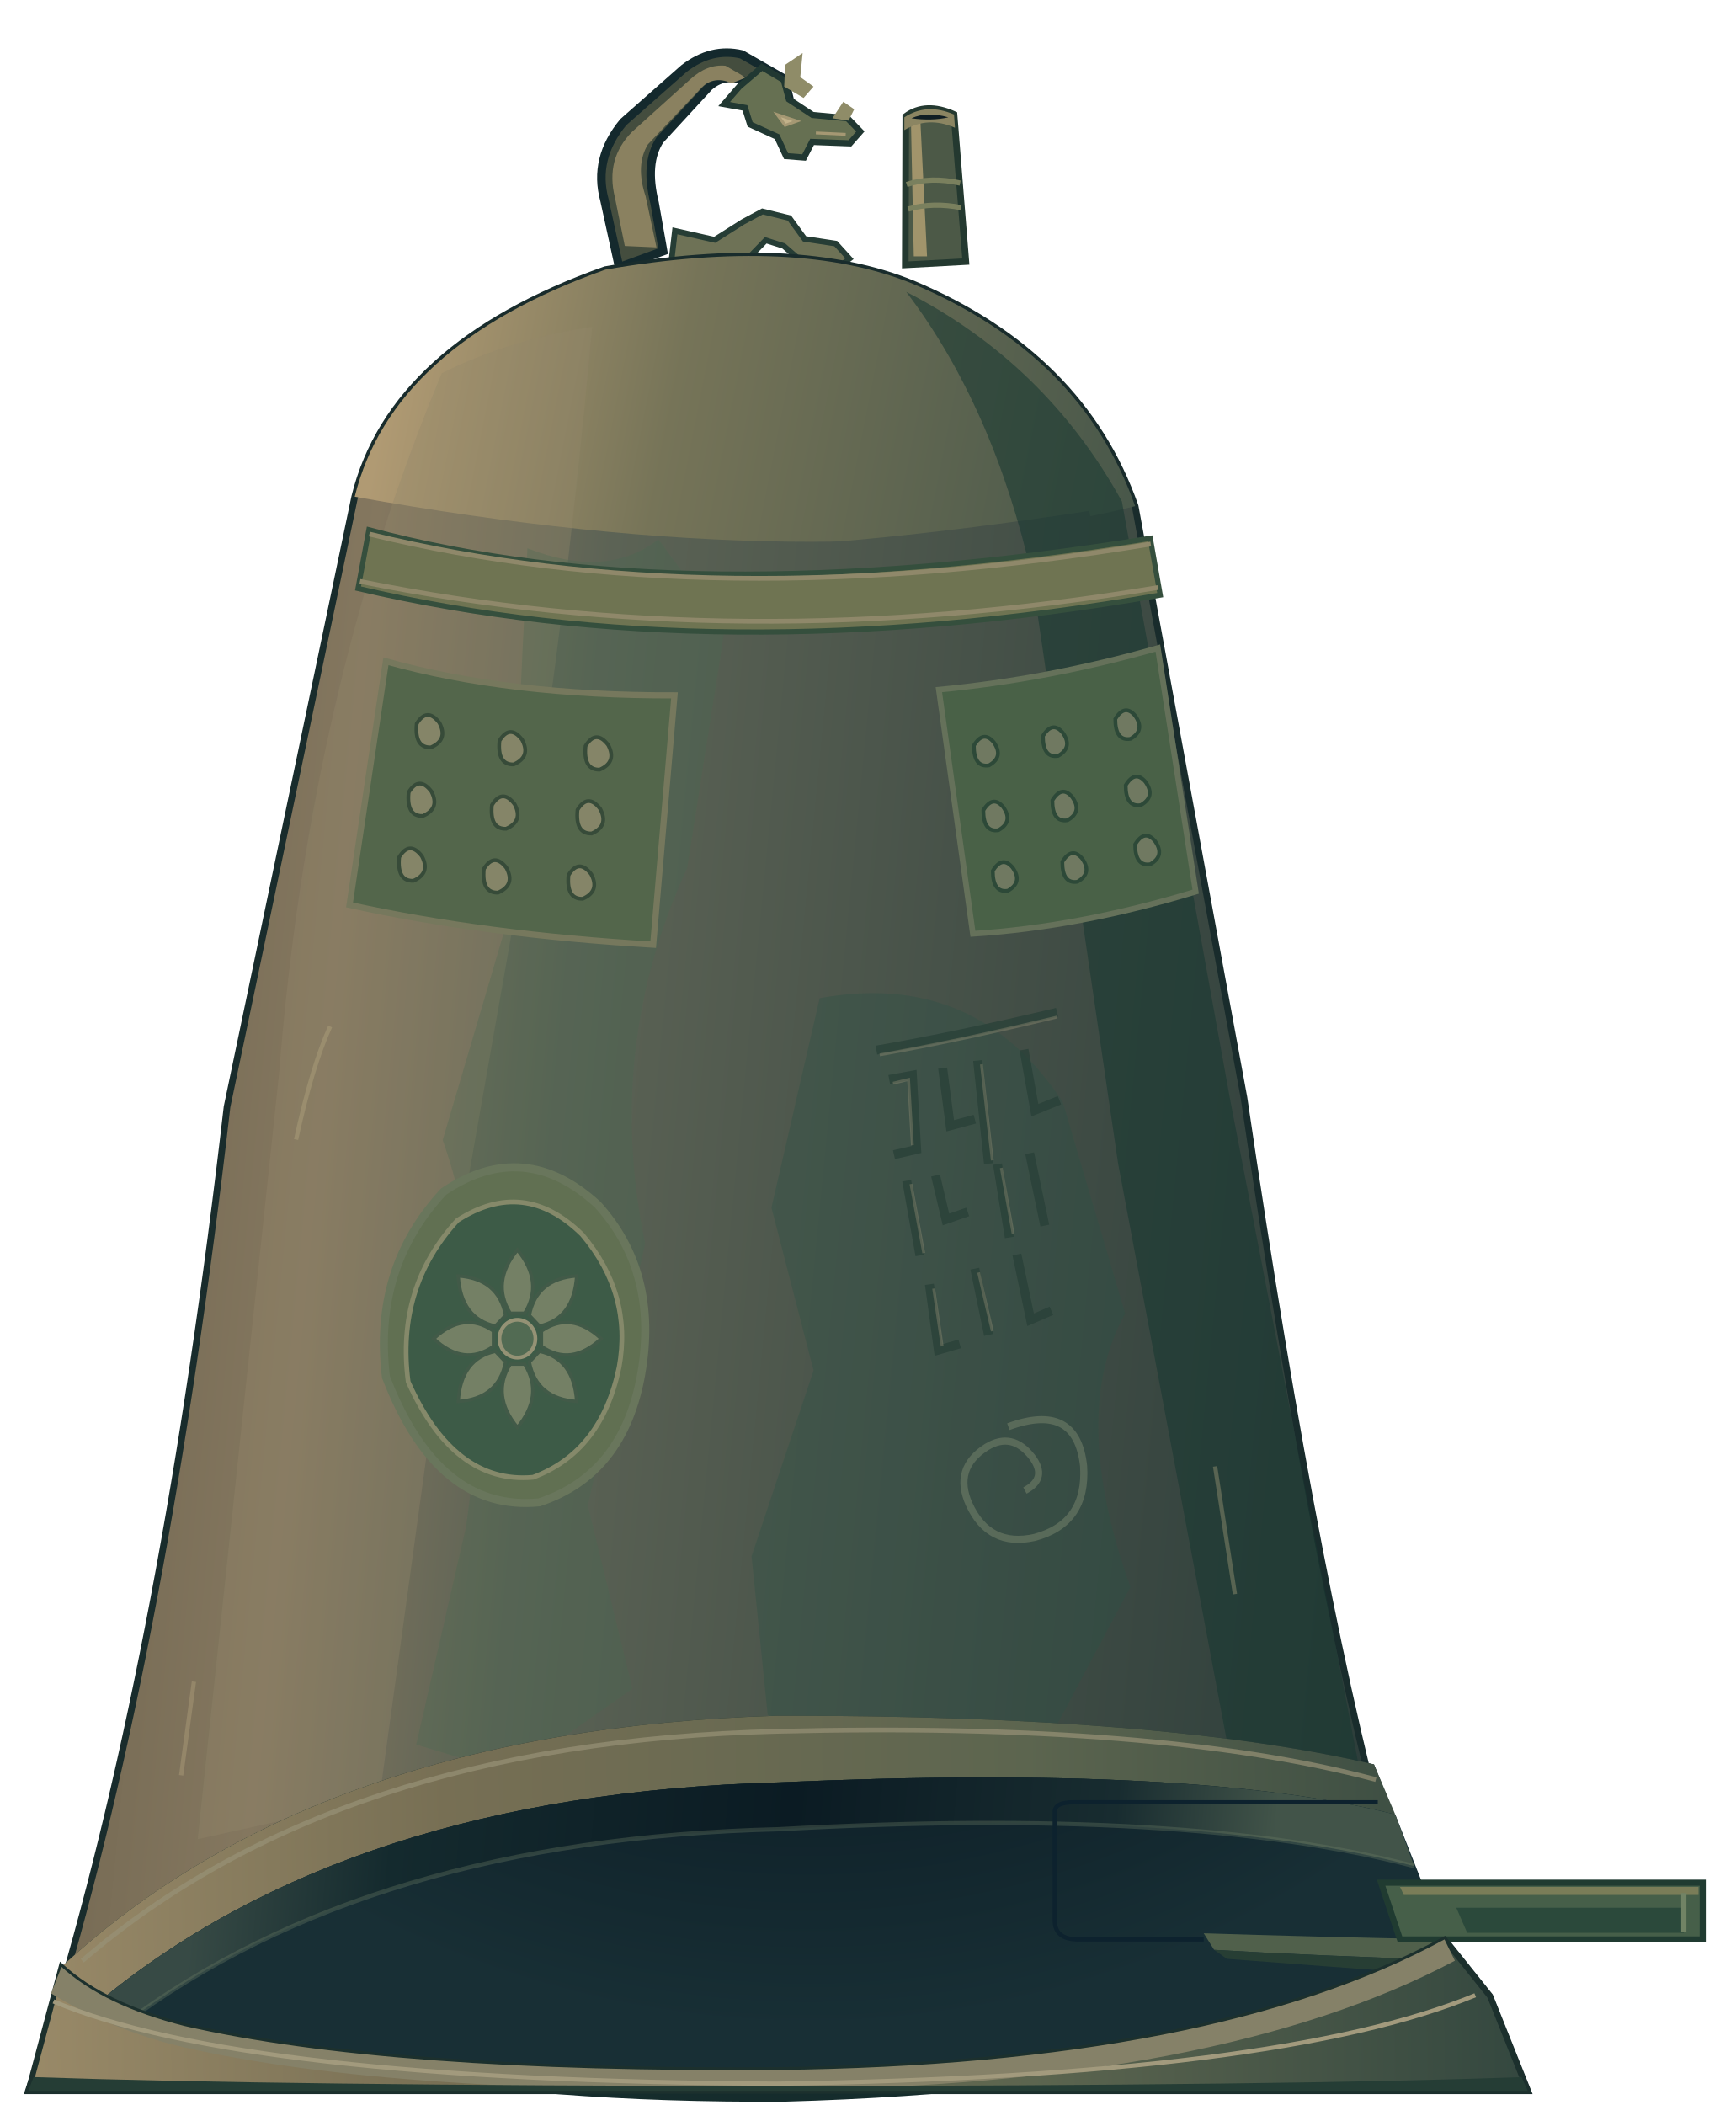
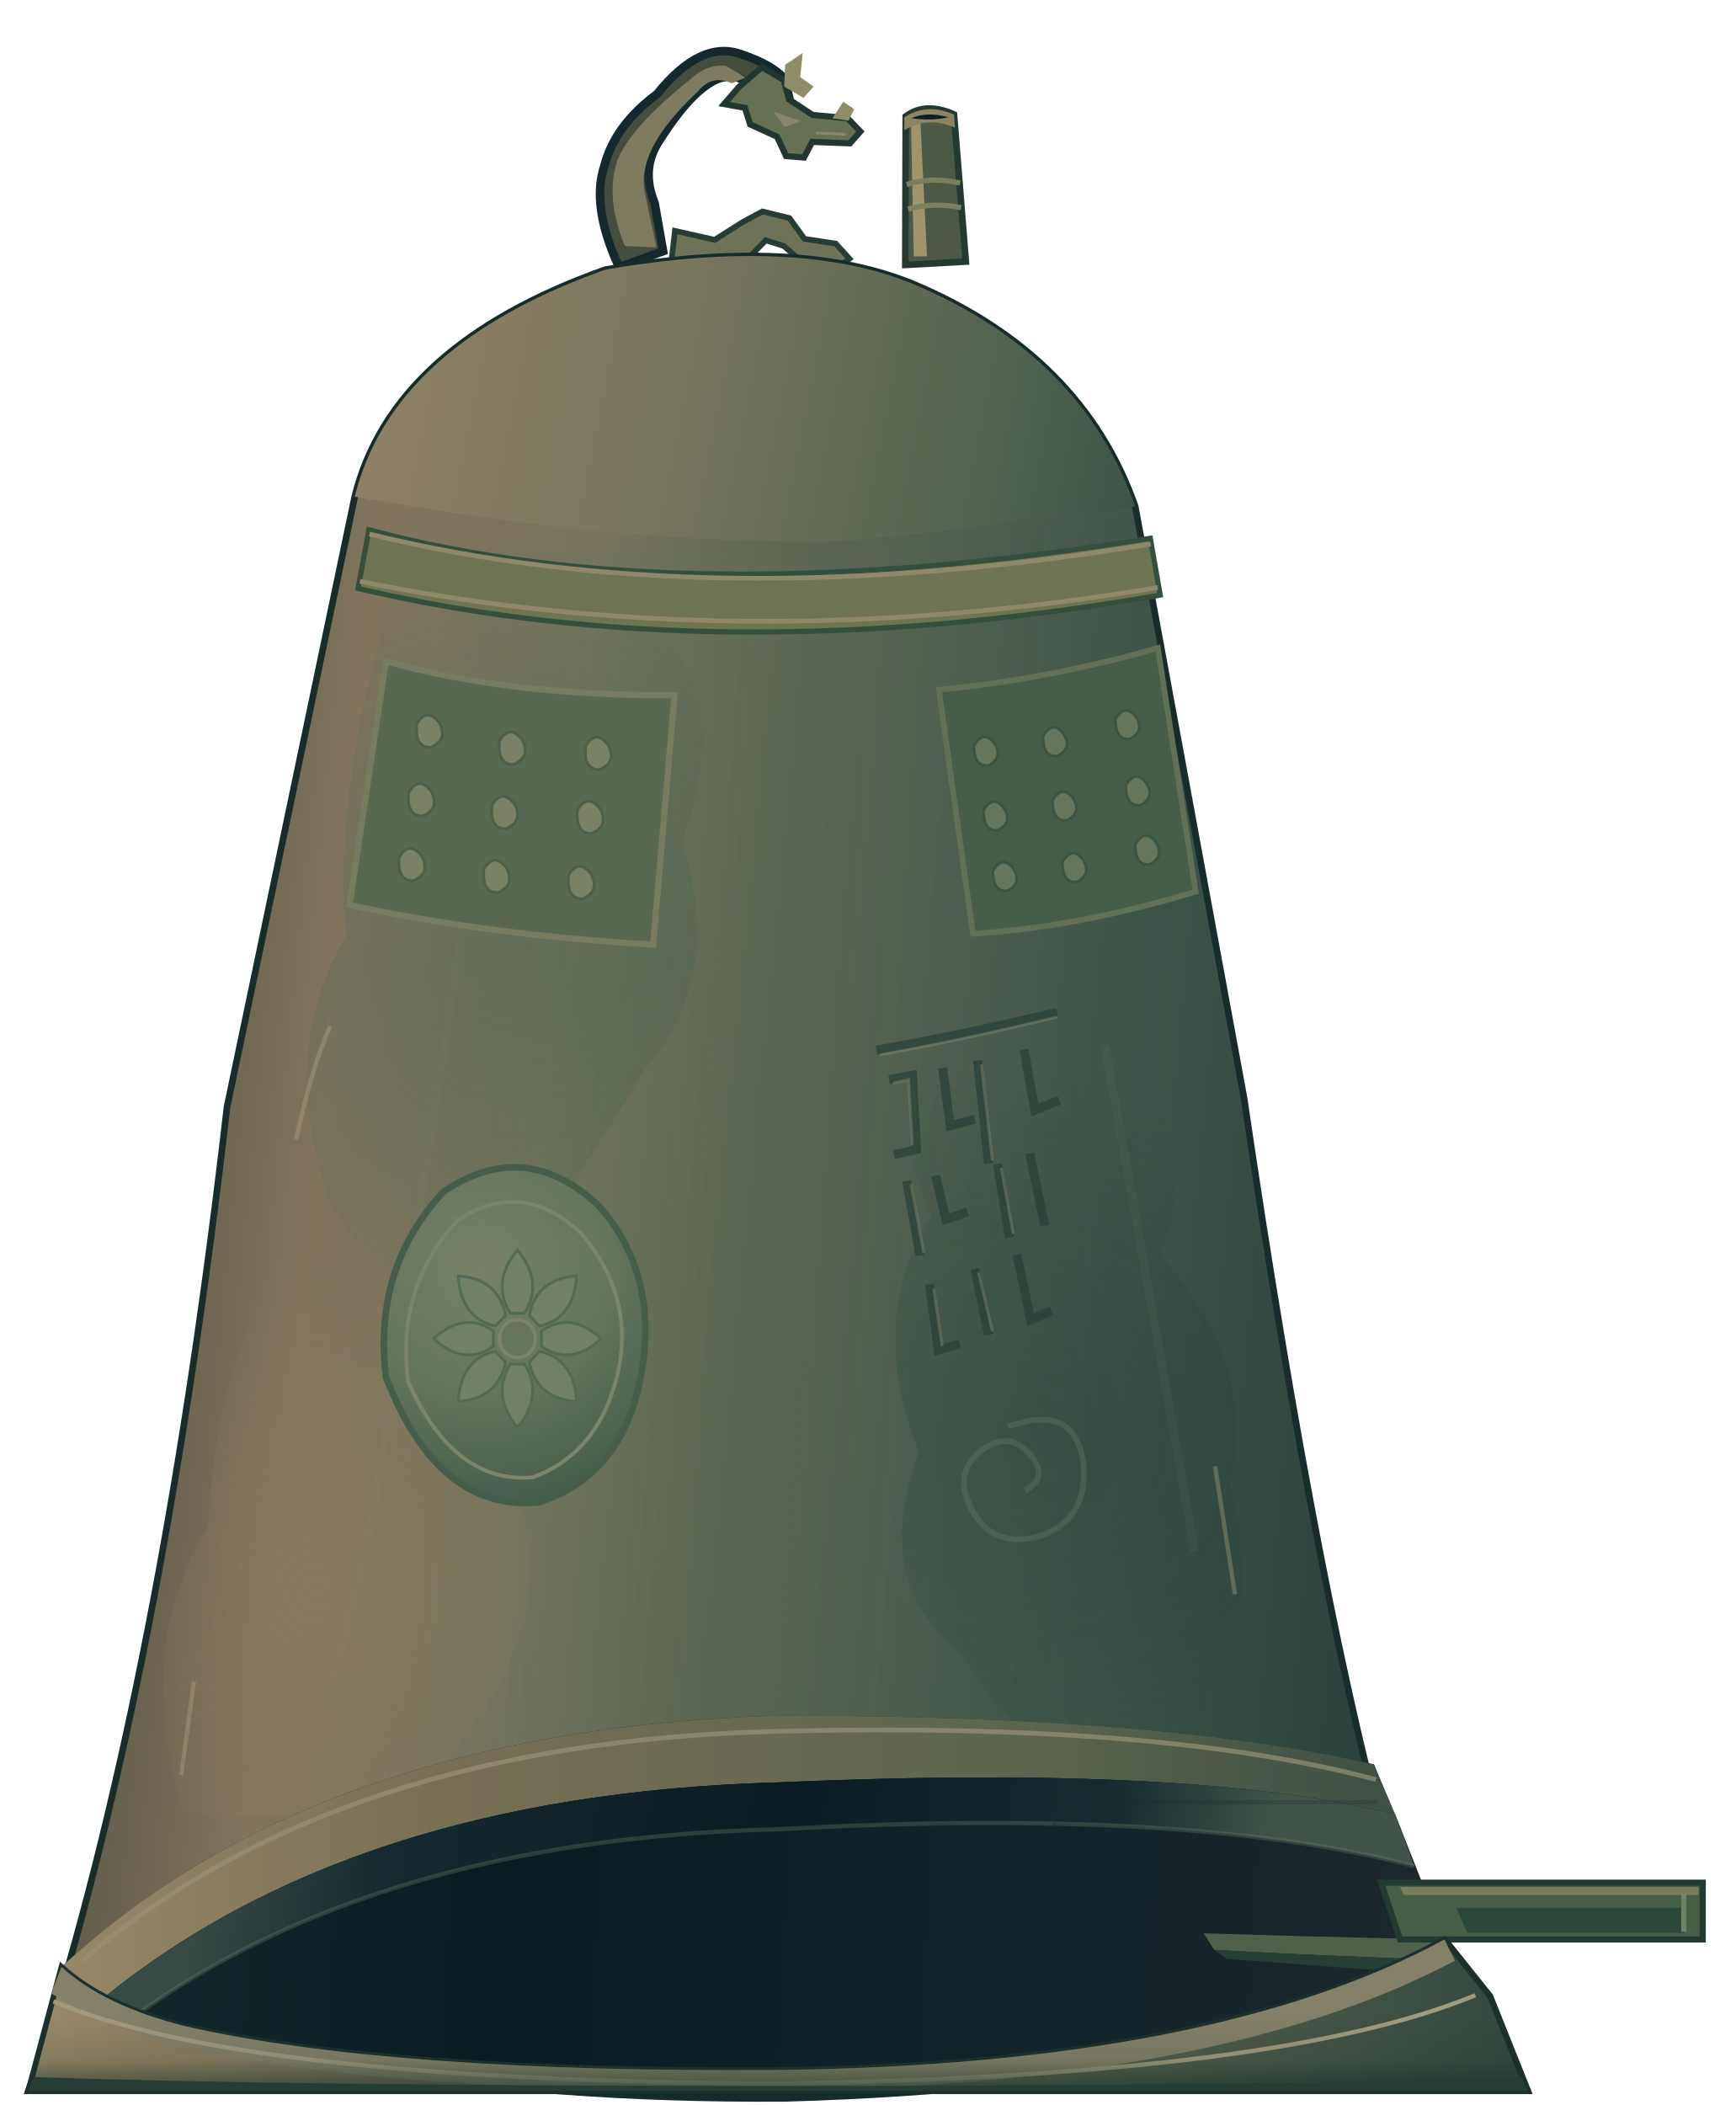
<svg xmlns="http://www.w3.org/2000/svg" viewBox="-1610 -4420 3670 4450">
  <defs>
    <linearGradient id="bronze" x1="-1510" y1="-1900" x2="1580" y2="-1600" gradientUnits="userSpaceOnUse">
-       <stop offset="0" stop-color="#716650" />
-       <stop offset="0.18" stop-color="#84775f" />
-       <stop offset="0.34" stop-color="#5c6355" />
-       <stop offset="0.65" stop-color="#424e46" />
-       <stop offset="1" stop-color="#283a38" />
+       <stop offset="0" stop-color="#514f41" />
+       <stop offset="0.18" stop-color="#81755c" />
+       <stop offset="0.33" stop-color="#77745b" />
+       <stop offset="0.48" stop-color="#5b6553" />
+       <stop offset="0.71" stop-color="#42564b" />
+       <stop offset="1" stop-color="#243b37" />
    </linearGradient>
    <linearGradient id="inner-wall" x1="-1070" y1="-1900" x2="1190" y2="-1700" gradientUnits="userSpaceOnUse">
      <stop offset="0" stop-color="#374a45" />
      <stop offset="0.18" stop-color="#142a2e" />
      <stop offset="0.55" stop-color="#0b1b23" />
      <stop offset="0.85" stop-color="#182c30" />
      <stop offset="1" stop-color="#425449" />
    </linearGradient>
-     <radialGradient id="inner-void" cx="100" cy="-2160" r="2030" gradientUnits="userSpaceOnUse">
-       <stop offset="0" stop-color="#080f17" />
-       <stop offset="0.62" stop-color="#0b1b24" />
-       <stop offset="1" stop-color="#182f35" />
-     </radialGradient>
+     <linearGradient id="inner-void" x1="-1320" y1="-410" x2="1400" y2="-270" gradientUnits="userSpaceOnUse">
+       <stop offset="0" stop-color="#11272a" />
+       <stop offset="0.28" stop-color="#0b1b22" />
+       <stop offset="0.58" stop-color="#102128" />
+       <stop offset="1" stop-color="#1b272c" />
+     </linearGradient>
    <linearGradient id="bell-lip" x1="-1600" y1="-50" x2="1640" y2="-100" gradientUnits="userSpaceOnUse">
      <stop offset="0" stop-color="#9b8b69" />
      <stop offset="0.29" stop-color="#776f54" />
      <stop offset="0.67" stop-color="#5c654f" />
      <stop offset="1" stop-color="#33473f" />
    </linearGradient>
    <linearGradient id="aged-crown" x1="-830" y1="-3390" x2="1000" y2="-3030" gradientUnits="userSpaceOnUse">
-       <stop offset="0" stop-color="#b09a73" />
-       <stop offset="0.32" stop-color="#767458" />
-       <stop offset="1" stop-color="#3c5046" />
+       <stop offset="0" stop-color="#8d8064" />
+       <stop offset="0.32" stop-color="#77765c" />
+       <stop offset="0.68" stop-color="#526351" />
+       <stop offset="1" stop-color="#304a41" />
    </linearGradient>
    <linearGradient id="cavity-floor-bounce" x1="0" y1="-810" x2="0" y2="40" gradientUnits="userSpaceOnUse">
      <stop offset="0" stop-color="#607b77" stop-opacity="0" />
      <stop offset="0.78" stop-color="#607b77" stop-opacity="0.09" />
      <stop offset="1" stop-color="#607b77" stop-opacity="0.03" />
    </linearGradient>
+     <radialGradient id="muted-strike-cast" cx="-590" cy="-1740" r="535" gradientUnits="userSpaceOnUse">
+       <stop offset="0" stop-color="#778168" />
+       <stop offset="0.52" stop-color="#64745d" />
+       <stop offset="1" stop-color="#415a49" />
+     </radialGradient>
+     <linearGradient id="thin-patina" x1="-760" y1="-2300" x2="730" y2="-2200" gradientUnits="userSpaceOnUse">
+       <stop offset="0" stop-color="#577663" stop-opacity="0" />
+       <stop offset="0.35" stop-color="#577663" stop-opacity="0.15" />
+       <stop offset="0.62" stop-color="#577663" stop-opacity="0.02" />
+       <stop offset="1" stop-color="#284c43" stop-opacity="0.1" />
+     </linearGradient>
+     <radialGradient id="aged-green-wash" cx="-510" cy="-2410" r="910" gradientUnits="userSpaceOnUse">
+       <stop offset="0" stop-color="#315c4d" stop-opacity="0.28" />
+       <stop offset="0.53" stop-color="#315c4d" stop-opacity="0.14" />
+       <stop offset="1" stop-color="#315c4d" stop-opacity="0" />
+     </radialGradient>
+     <radialGradient id="aged-dark-wash" cx="575" cy="-1390" r="760" gradientUnits="userSpaceOnUse">
+       <stop offset="0" stop-color="#183b33" stop-opacity="0.26" />
+       <stop offset="0.58" stop-color="#183b33" stop-opacity="0.14" />
+       <stop offset="1" stop-color="#183b33" stop-opacity="0" />
+     </radialGradient>
+     <radialGradient id="worn-bronze-wash" cx="-940" cy="-1050" r="690" gradientUnits="userSpaceOnUse">
+       <stop offset="0" stop-color="#ae9165" stop-opacity="0.18" />
+       <stop offset="0.56" stop-color="#ae9165" stop-opacity="0.08" />
+       <stop offset="1" stop-color="#ae9165" stop-opacity="0" />
+     </radialGradient>
+     <linearGradient id="lip-weight" x1="0" y1="-160" x2="0" y2="2" gradientUnits="userSpaceOnUse">
+       <stop offset="0" stop-color="#162e29" stop-opacity="0" />
+       <stop offset="0.58" stop-color="#162e29" stop-opacity="0.13" />
+       <stop offset="1" stop-color="#162e29" stop-opacity="0.65" />
+     </linearGradient>
  </defs>
  <g id="crown-yongnyu-and-sound-pipe" transform="matrix(1 0 0 1 0 -480)">
-     <path id="restrained-dragon-ring" d="M-301-3375L-332-3517Q-356-3605-292-3682L-164-3795Q-106-3840-42-3825L49-3773L62-3719L7-3711L-22-3762Q-72-3791-111-3757L-215-3644Q-247-3595-226-3511L-208-3409Z" fill="#444d3e" stroke="#14292d" stroke-width="18" />
-     <path id="dragon-moon-facing-ridge" d="M-289-3420L-310-3523Q-330-3604-274-3661L-151-3772Q-115-3805-76-3801L-33-3776L-63-3764Q-105-3783-134-3747L-240-3635Q-267-3591-245-3525L-222-3417Z" fill="#8a8160" />
+     <path id="restrained-dragon-ring" d="M-301-3375Q-361-3505-332-3590Q-310-3675-221-3741Q-128-3857-42-3825Q23-3803 49-3773L62-3719L7-3711Q-25-3792-87-3775Q-144-3756-215-3644Q-256-3584-226-3511L-208-3409Z" fill="#444d3e" stroke="#14292d" stroke-width="18" />
+     <path id="dragon-moon-facing-ridge" d="M-289-3420Q-331-3523-305-3600Q-278-3670-151-3772Q-115-3805-76-3801L-33-3776L-63-3764Q-105-3783-134-3747Q-271-3620-245-3525L-222-3417Z" fill="#7f7b5e" />
    <path id="dragon-head-and-horn" d="M-47-3757L1-3798L47-3771L58-3730L108-3697L182-3690L209-3662L187-3637L107-3640L90-3607L52-3610L33-3651L-24-3677L-35-3712L-79-3720Z" fill="#667052" stroke="#213832" stroke-width="13" />
    <path d="M48-3757L50-3803L87-3828L82-3777L110-3757L89-3733 M150-3690L173-3725L196-3709L184-3685" fill="#8f8c68" />
-     <path d="M33-3698L75-3684L50-3675Z M115-3659L178-3656" fill="#c2b28a" stroke="#a59873" stroke-width="6" />
+     <path d="M33-3698L75-3684L50-3675Z M115-3659L178-3656" fill="#89866a" stroke="#89866a" stroke-width="6" />
    <path id="dragon-claw-foot" d="M-183-3452L-99-3433L-39-3471L2-3493L59-3479L91-3435L157-3425L186-3393L153-3367L84-3388L47-3420L9-3432L-29-3393L-127-3376L-190-3392Z" fill="#6e7256" stroke="#263d35" stroke-width="12" />
    <path id="sound-pipe" d="M304-3380L305-3694Q347-3725 407-3698L432-3387Z" fill="#4c5947" stroke="#243930" stroke-width="14" />
    <path d="M316-3683L336-3683L350-3398L322-3398Z" fill="#a1946b" />
    <path d="M302-3692Q349-3723 407-3698L409-3670Q352-3695 302-3665Z" fill="#8b8562" />
    <path d="M317-3690Q350-3705 395-3692Q360-3684 317-3690Z" fill="#101e23" />
    <path d="M307-3550Q358-3567 420-3553M310-3498Q363-3513 422-3501" fill="none" stroke="#7a805e" stroke-width="11" />
  </g>
  <g id="unbroken-round-bronze-body">
    <path id="complete-cast-body" d="M-860-3370Q-781-3690-330-3850Q75-3920 320-3820Q677-3670 790-3350L1020-2100Q1180-1010 1340-450L1540-200L1620 0H-1550L-1490-180Q-1260-950-1130-2080Z" fill="url(#bronze)" stroke="#192c2c" stroke-width="14" />
    <path id="round-shoulder-moon-plane" d="M-860-3370Q-781-3690-330-3850Q75-3920 320-3820Q677-3670 790-3350Q146-3190-860-3370Z" fill="url(#aged-crown)" />
    <path id="broad-front-bronze-volume" d="M-859-3336Q-383-3175 693-3340L943-1915L1205-512Q228-210-1213-516L-1063-2133Z" fill="url(#bronze)" />
-     <path id="left-broad-lit-plane" d="M-676-3631Q-529-3704-358-3729Q-405-3215-466-2800L-655-1730L-808-617L-1192-532L-1020-2150Q-956-2961-676-3631Z" fill="#92866a" opacity="0.34" />
-     <path id="right-unbroken-shadow-plane" d="M306-3803Q601-3652 762-3360L990-2100L1310-443L1525-215L1586-49L1122-46L1029-500L754-1960L572-3201Q490-3561 306-3803Z" fill="#183731" opacity="0.56" />
-     <path id="old-cast-patina-wash" d="M-495-3261Q-327-3195-218-3280L-78-3090L-157-2585Q-332-2206-246-1791L-367-1237L-273-850L-528-671L-730-732L-625-1191Q-555-1670-674-2010L-531-2495Z" fill="#476950" opacity="0.30" />
-     <path id="broad-lower-patina" d="M123-2310Q454-2370 637-2090L769-1643Q650-1430 780-1065L601-729L313-556L13-795L-21-1130L110-1523L21-1867Z" fill="#2c5144" opacity="0.35" />
+     <path id="broad-soft-patina" d="M-850-3310Q-360-3180 790-3340L1260-600Q350-365-1240-510L-1060-2200Z" fill="url(#thin-patina)" />
+     <path id="restrained-casting-flow" d="M-574-2860Q-655-2300-785-1460Q-833-1090-932-788M726-2210Q811-1740 916-1140" fill="none" stroke="#829078" stroke-width="18" opacity="0.09" />
+     <g id="broad-aged-casting-washes">
+       <path d="M-787-3140Q-448-3290-201-3070Q-69-2920-168-2640Q-77-2350-247-2160Q-333-2010-555-1685Q-740-1601-915-1880Q-1022-2200-879-2440Q-906-2740-787-3140Z" fill="url(#aged-green-wash)" />
+       <path d="M367-2230Q617-2390 773-2200Q935-1970 841-1770Q1052-1530 990-1280Q1088-943 831-676Q575-659 420-926Q230-1080 333-1350Q220-1630 360-1850Q262-2040 367-2230Z" fill="url(#aged-dark-wash)" />
+       <path d="M-988-1800Q-737-1910-659-1600Q-695-1370-503-1220Q-444-953-665-702Q-854-550-1222-589Q-1330-933-1170-1190Q-1153-1555-988-1800Z" fill="url(#worn-bronze-wash)" />
+     </g>
    <path id="continuous-upper-cast-band" d="M-830-3300Q-167-3122 822-3282L843-3162Q-97-2999-853-3176Z" fill="#6f7452" stroke="#354f3d" stroke-width="11" />
    <path d="M-829-3291Q-111-3115 823-3270M-849-3191Q-52-3029 838-3178" fill="none" stroke="#8f886a" stroke-width="10" />
  </g>
  <g id="broad-korean-cast-reliefs">
-     <path id="west-nine-boss-panel" d="M-794-3022Q-534-2949-184-2950L-229-2423Q-584-2444-871-2507Z" fill="#53664b" stroke="#76785d" stroke-width="13" />
-     <path id="east-nine-boss-panel" d="M375-2962Q606-2984 838-3050L918-2535Q671-2460 447-2446Z" fill="#496147" stroke="#65715a" stroke-width="12" />
-     <path id="nine-bosses-west" d="M-729-2890q22-36 48-2q19 36-18 52q-35 1-30-50Z M-554-2854q22-36 48-2q19 36-18 52q-35 1-30-50Z M-372-2843q22-36 48-2q19 36-18 52q-35 1-30-50Z M-746-2745q22-36 48-2q19 36-18 52q-35 1-30-50Z M-570-2718q22-36 48-2q19 36-18 52q-35 1-30-50Z M-389-2708q22-36 48-2q19 36-18 52q-35 1-30-50Z M-766-2608q22-36 48-2q19 36-18 52q-35 1-30-50Z M-587-2583q22-36 48-2q19 36-18 52q-35 1-30-50Z M-408-2570q22-36 48-2q19 36-18 52q-35 1-30-50Z" fill="#858568" stroke="#374b39" stroke-width="8" />
-     <path id="nine-bosses-east" d="M449-2844q20-33 42-7q22 31-10 49q-32 5-32-42Z M595-2864q20-33 42-7q22 31-10 49q-32 5-32-42Z M748-2900q20-33 42-7q22 31-10 49q-32 5-32-42Z M469-2707q20-33 42-7q22 31-10 49q-32 5-32-42Z M615-2728q20-33 42-7q22 31-10 49q-32 5-32-42Z M770-2760q20-33 42-7q22 31-10 49q-32 5-32-42Z M489-2579q20-33 42-7q22 31-10 49q-32 5-32-42Z M636-2598q20-33 42-7q22 31-10 49q-32 5-32-42Z M790-2635q20-33 42-7q22 31-10 49q-32 5-32-42Z" fill="#707961" stroke="#2d4938" stroke-width="8" />
-     <path id="single-large-lotus-strike" d="M-794-1509Q-822-1740-672-1901Q-501-2016-346-1873Q-217-1730-254-1517Q-291-1303-470-1244Q-684-1223-794-1509Z" fill="#617052" stroke="#69765c" stroke-width="17" />
-     <path d="M-747-1499Q-773-1698-643-1840Q-502-1931-379-1810Q-273-1684-301-1530Q-338-1351-483-1297Q-650-1282-747-1499Z" fill="#3d5b47" stroke="#85896a" stroke-width="10" />
-     <path id="eight-petal-lotus" d="M-531.2 -1643.8Q-571.9 -1709.7 -516.0 -1777.6Q-460.1 -1709.7 -500.8 -1643.8Z M-490.8 -1639.4Q-475.7 -1716.6 -390.8 -1722.7Q-396.6 -1632.7 -469.4 -1616.7Z M-465.2 -1606.1Q-403.1 -1649.3 -339.0 -1590.0Q-403.1 -1530.7 -465.2 -1573.9Z M-469.4 -1563.3Q-396.6 -1547.3 -390.8 -1457.3Q-475.7 -1463.4 -490.8 -1540.6Z M-500.8 -1536.2Q-460.1 -1470.3 -516.0 -1402.4Q-571.9 -1470.3 -531.2 -1536.2Z M-541.2 -1540.6Q-556.3 -1463.4 -641.2 -1457.3Q-635.4 -1547.3 -562.6 -1563.3Z M-566.8 -1573.9Q-628.9 -1530.7 -693.0 -1590.0Q-628.9 -1649.3 -566.8 -1606.1Z M-562.6 -1616.7Q-635.4 -1632.7 -641.2 -1722.7Q-556.3 -1716.6 -541.2 -1639.4Z" fill="#748065" stroke="#425a48" stroke-width="7" />
-     <path d="M-554-1590a38 40 0 1 0 76 0a38 40 0 1 0-76 0Z" fill="#526b53" stroke="#949275" stroke-width="8" />
+     <path id="west-nine-boss-panel" d="M-794-3022Q-534-2949-184-2950L-229-2423Q-584-2444-871-2507Z" fill="#596951" stroke="#777b60" stroke-width="13" />
+     <path id="east-nine-boss-panel" d="M375-2962Q606-2984 838-3050L918-2535Q671-2460 447-2446Z" fill="#465e49" stroke="#627057" stroke-width="12" />
+     <path id="nine-bosses-west" d="M-729-2890q22-36 48-2q19 36-18 52q-35 1-30-50Z M-554-2854q22-36 48-2q19 36-18 52q-35 1-30-50Z M-372-2843q22-36 48-2q19 36-18 52q-35 1-30-50Z M-746-2745q22-36 48-2q19 36-18 52q-35 1-30-50Z M-570-2718q22-36 48-2q19 36-18 52q-35 1-30-50Z M-389-2708q22-36 48-2q19 36-18 52q-35 1-30-50Z M-766-2608q22-36 48-2q19 36-18 52q-35 1-30-50Z M-587-2583q22-36 48-2q19 36-18 52q-35 1-30-50Z M-408-2570q22-36 48-2q19 36-18 52q-35 1-30-50Z" fill="#7b8165" stroke="#4b6049" stroke-width="6" />
+     <path id="nine-bosses-east" d="M449-2844q20-33 42-7q22 31-10 49q-32 5-32-42Z M595-2864q20-33 42-7q22 31-10 49q-32 5-32-42Z M748-2900q20-33 42-7q22 31-10 49q-32 5-32-42Z M469-2707q20-33 42-7q22 31-10 49q-32 5-32-42Z M615-2728q20-33 42-7q22 31-10 49q-32 5-32-42Z M770-2760q20-33 42-7q22 31-10 49q-32 5-32-42Z M489-2579q20-33 42-7q22 31-10 49q-32 5-32-42Z M636-2598q20-33 42-7q22 31-10 49q-32 5-32-42Z M790-2635q20-33 42-7q22 31-10 49q-32 5-32-42Z" fill="#65765c" stroke="#3c5543" stroke-width="6" />
+     <path id="single-large-lotus-strike" d="M-794-1509Q-822-1740-672-1901Q-501-2016-346-1873Q-217-1730-254-1517Q-291-1303-470-1244Q-684-1223-794-1509Z" fill="url(#muted-strike-cast)" stroke="#475d4c" stroke-width="14" />
+     <path d="M-747-1499Q-773-1698-643-1840Q-502-1931-379-1810Q-273-1684-301-1530Q-338-1351-483-1297Q-650-1282-747-1499Z" fill="url(#muted-strike-cast)" stroke="#7c8469" stroke-width="8" />
+     <path id="eight-petal-lotus" d="M-531.2 -1643.8Q-571.9 -1709.7 -516.0 -1777.6Q-460.1 -1709.7 -500.8 -1643.8Z M-490.8 -1639.4Q-475.7 -1716.6 -390.8 -1722.7Q-396.6 -1632.7 -469.4 -1616.7Z M-465.2 -1606.1Q-403.1 -1649.3 -339.0 -1590.0Q-403.1 -1530.7 -465.2 -1573.9Z M-469.4 -1563.3Q-396.6 -1547.3 -390.8 -1457.3Q-475.7 -1463.4 -490.8 -1540.6Z M-500.8 -1536.2Q-460.1 -1470.3 -516.0 -1402.4Q-571.9 -1470.3 -531.2 -1536.2Z M-541.2 -1540.6Q-556.3 -1463.4 -641.2 -1457.3Q-635.4 -1547.3 -562.6 -1563.3Z M-566.8 -1573.9Q-628.9 -1530.7 -693.0 -1590.0Q-628.9 -1649.3 -566.8 -1606.1Z M-562.6 -1616.7Q-635.4 -1632.7 -641.2 -1722.7Q-556.3 -1716.6 -541.2 -1639.4Z" fill="#738069" stroke="#536b55" stroke-width="6" />
+     <path d="M-554-1590a38 40 0 1 0 76 0a38 40 0 1 0-76 0Z" fill="#66765c" stroke="#7d8569" stroke-width="7" />
    <g id="worn-unreadable-votive-inscription">
      <path d="M243-2200Q415-2230 625-2280M270-2138L319-2147L328-1990L280-1979M383-2162L399-2040L451-2054M457-2178L480-1960M555-2201L578-2073L630-2094M307-1924L335-1766M368-1935L390-1842L436-1858M499-1959L524-1804M567-1982L599-1829M355-1705L374-1566L419-1579M451-1738L480-1598M540-1768L569-1630L613-1649" fill="none" stroke="#273e36" stroke-width="19" opacity="0.7" />
      <path d="M250-2190Q418-2220 625-2270M278-2130L311-2138L319-1999M465-2170L488-1967M316-1917L343-1771M507-1951L532-1812M364-1696L382-1574M459-1730L488-1606" fill="none" stroke="#959075" stroke-width="6" opacity="0.38" />
-       <path id="unclosed-spiral-seal" d="M522-1404Q666-1457 681-1321Q689-1200 578-1170Q481-1148 439-1240Q405-1316 476-1361Q530-1394 572-1340Q606-1295 557-1269" fill="none" stroke="#738069" stroke-width="15" opacity="0.56" />
+       <path id="unclosed-spiral-seal" d="M522-1404Q666-1457 681-1321Q689-1200 578-1170Q481-1148 439-1240Q405-1316 476-1361Q530-1394 572-1340Q606-1295 557-1269" fill="none" stroke="#687763" stroke-width="12" opacity="0.38" />
    </g>
    <path id="three-aged-bronze-catches" d="M-984-2011Q-950-2167-912-2250M959-1320L1001-1050M-1200-865L-1227-667" fill="none" stroke="#b9ad83" stroke-width="9" opacity="0.35" />
  </g>
  <g id="underside-view-hollow-interior">
    <path id="one-deep-elliptical-mouth" d="M-1480-262Q-940-764 35-793Q850-794 1295-690L1444-320Q1109-7 48 23Q-967 29-1480-262Z" fill="#152c2c" />
    <path id="mouth-cast-thickness" d="M-1480-262Q-940-764 35-793Q850-794 1295-690L1340-584Q922-691 35-652Q-874-627-1406-184Z" fill="url(#bell-lip)" />
    <path d="M-1436-275Q-899-737 34-760Q842-780 1299-658" fill="none" stroke="#979176" stroke-width="10" opacity="0.7" />
    <path id="inner-cavern-under-bell" d="M-1406-184Q-874-627 35-652Q922-691 1340-584L1444-320Q1033-51 49-24Q-836-19-1406-184Z" fill="url(#inner-void)" />
    <path id="receding-inner-cast-wall" d="M-1406-184Q-874-627 35-652Q922-691 1340-584L1380-475Q901-601 36-553Q-827-532-1351-139Z" fill="url(#inner-wall)" />
    <path d="M-1351-139Q-827-532 36-553Q901-601 1380-475" fill="none" stroke="#6a7b64" stroke-width="9" opacity="0.34" />
  </g>
  <g id="cast-sound-window-frame">
-     <path id="continuous-throat-shadow" d="M1303-610H660Q620-610 620-590V-360Q620-320 670-320H935" fill="none" stroke="#0d222e" stroke-width="9" stroke-linejoin="round" />
+     <path id="continuous-throat-shadow" d="M1303-610H660Q620-610 620-590V-360Q620-320 670-320H935" fill="none" stroke="#1b272c" stroke-width="9" stroke-linejoin="round" opacity="0.24" />
    <path id="one-heavy-inner-bronze-ledge" d="M935-333Q1150-326 1444-320L1469-276Q1157-286 957-298Z" fill="#50604b" />
    <path id="receding-ledge-underside" d="M957-298Q1157-286 1469-276L1440-245Q1191-263 984-279Z" fill="#273e34" />
  </g>
  <g id="single-east-cast-bearing-ear">
    <path d="M1310-440H1990V-320H1350Z" fill="#465f49" stroke="#203b31" stroke-width="13" />
    <path d="M1350-431H1981V-414H1358Z" fill="#7a7d58" />
    <path d="M1469-387H1950V-334H1492Z" fill="#2b493b" />
    <path d="M1950-418V-336" fill="none" stroke="#718365" stroke-width="11" />
  </g>
  <g id="one-continuous-heavy-mouth">
    <path id="continuous-cast-mouth-front" d="M-1480-262Q-1390-180-1220-137Q-788-38 35-44Q956-55 1444-320L1540-200L1620 0H-1550Z" fill="url(#bell-lip)" stroke="#1c302d" stroke-width="12" />
    <path id="mouth-front-curved-bevel" d="M-1480-262Q-1390-180-1220-137Q-788-38 35-44Q956-55 1444-320L1466-275Q966-10 37-2Q-820 7-1250-99Q-1392-138-1502-206Z" fill="#858168" />
    <path d="M-1497-189Q-1099-21 33-15Q1096-31 1509-202" fill="none" stroke="#a29a7d" stroke-width="9" />
+     <path id="cast-front-lip-weight" d="M-1480-262Q-1390-180-1220-137Q-788-38 35-44Q956-55 1444-320L1540-200L1620 0H-1550Z" fill="url(#lip-weight)" />
    <path id="heavy-lip-contact-shadow" d="M-1539-29Q-1020-11 35-10Q1120-11 1607-29L1620 0H-1550Z" fill="#253d35" />
  </g>
</svg>
